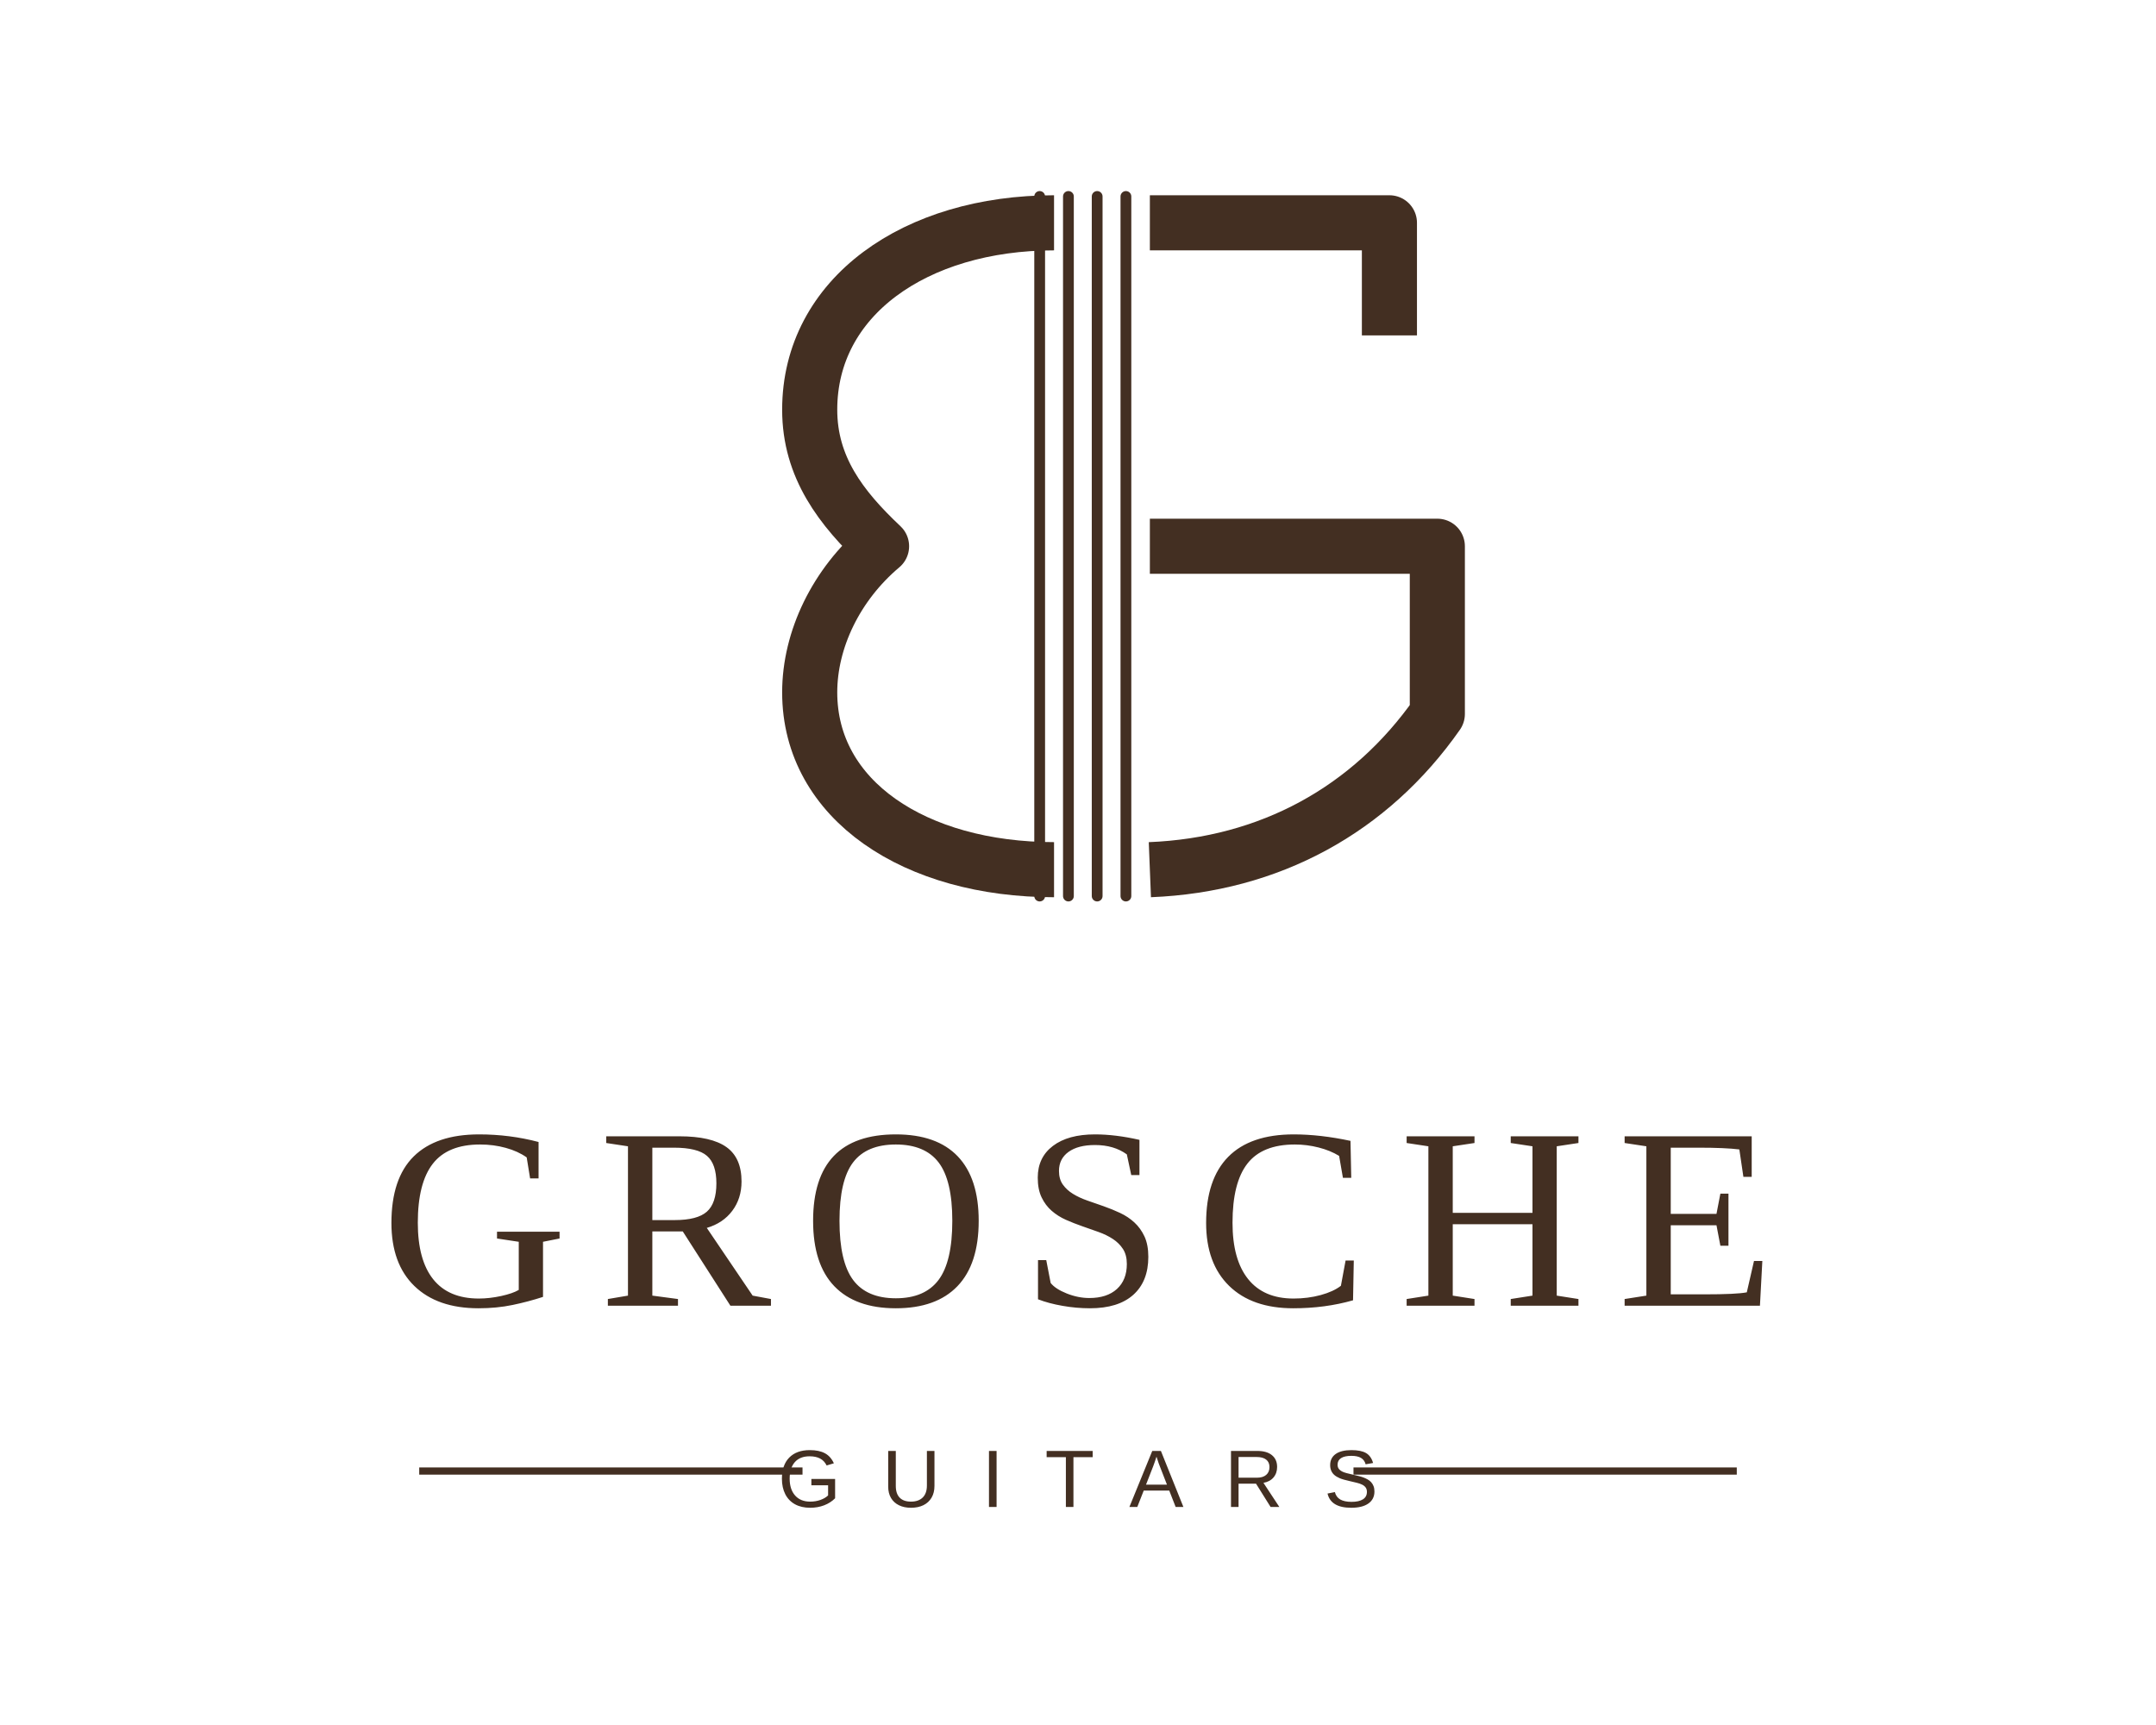
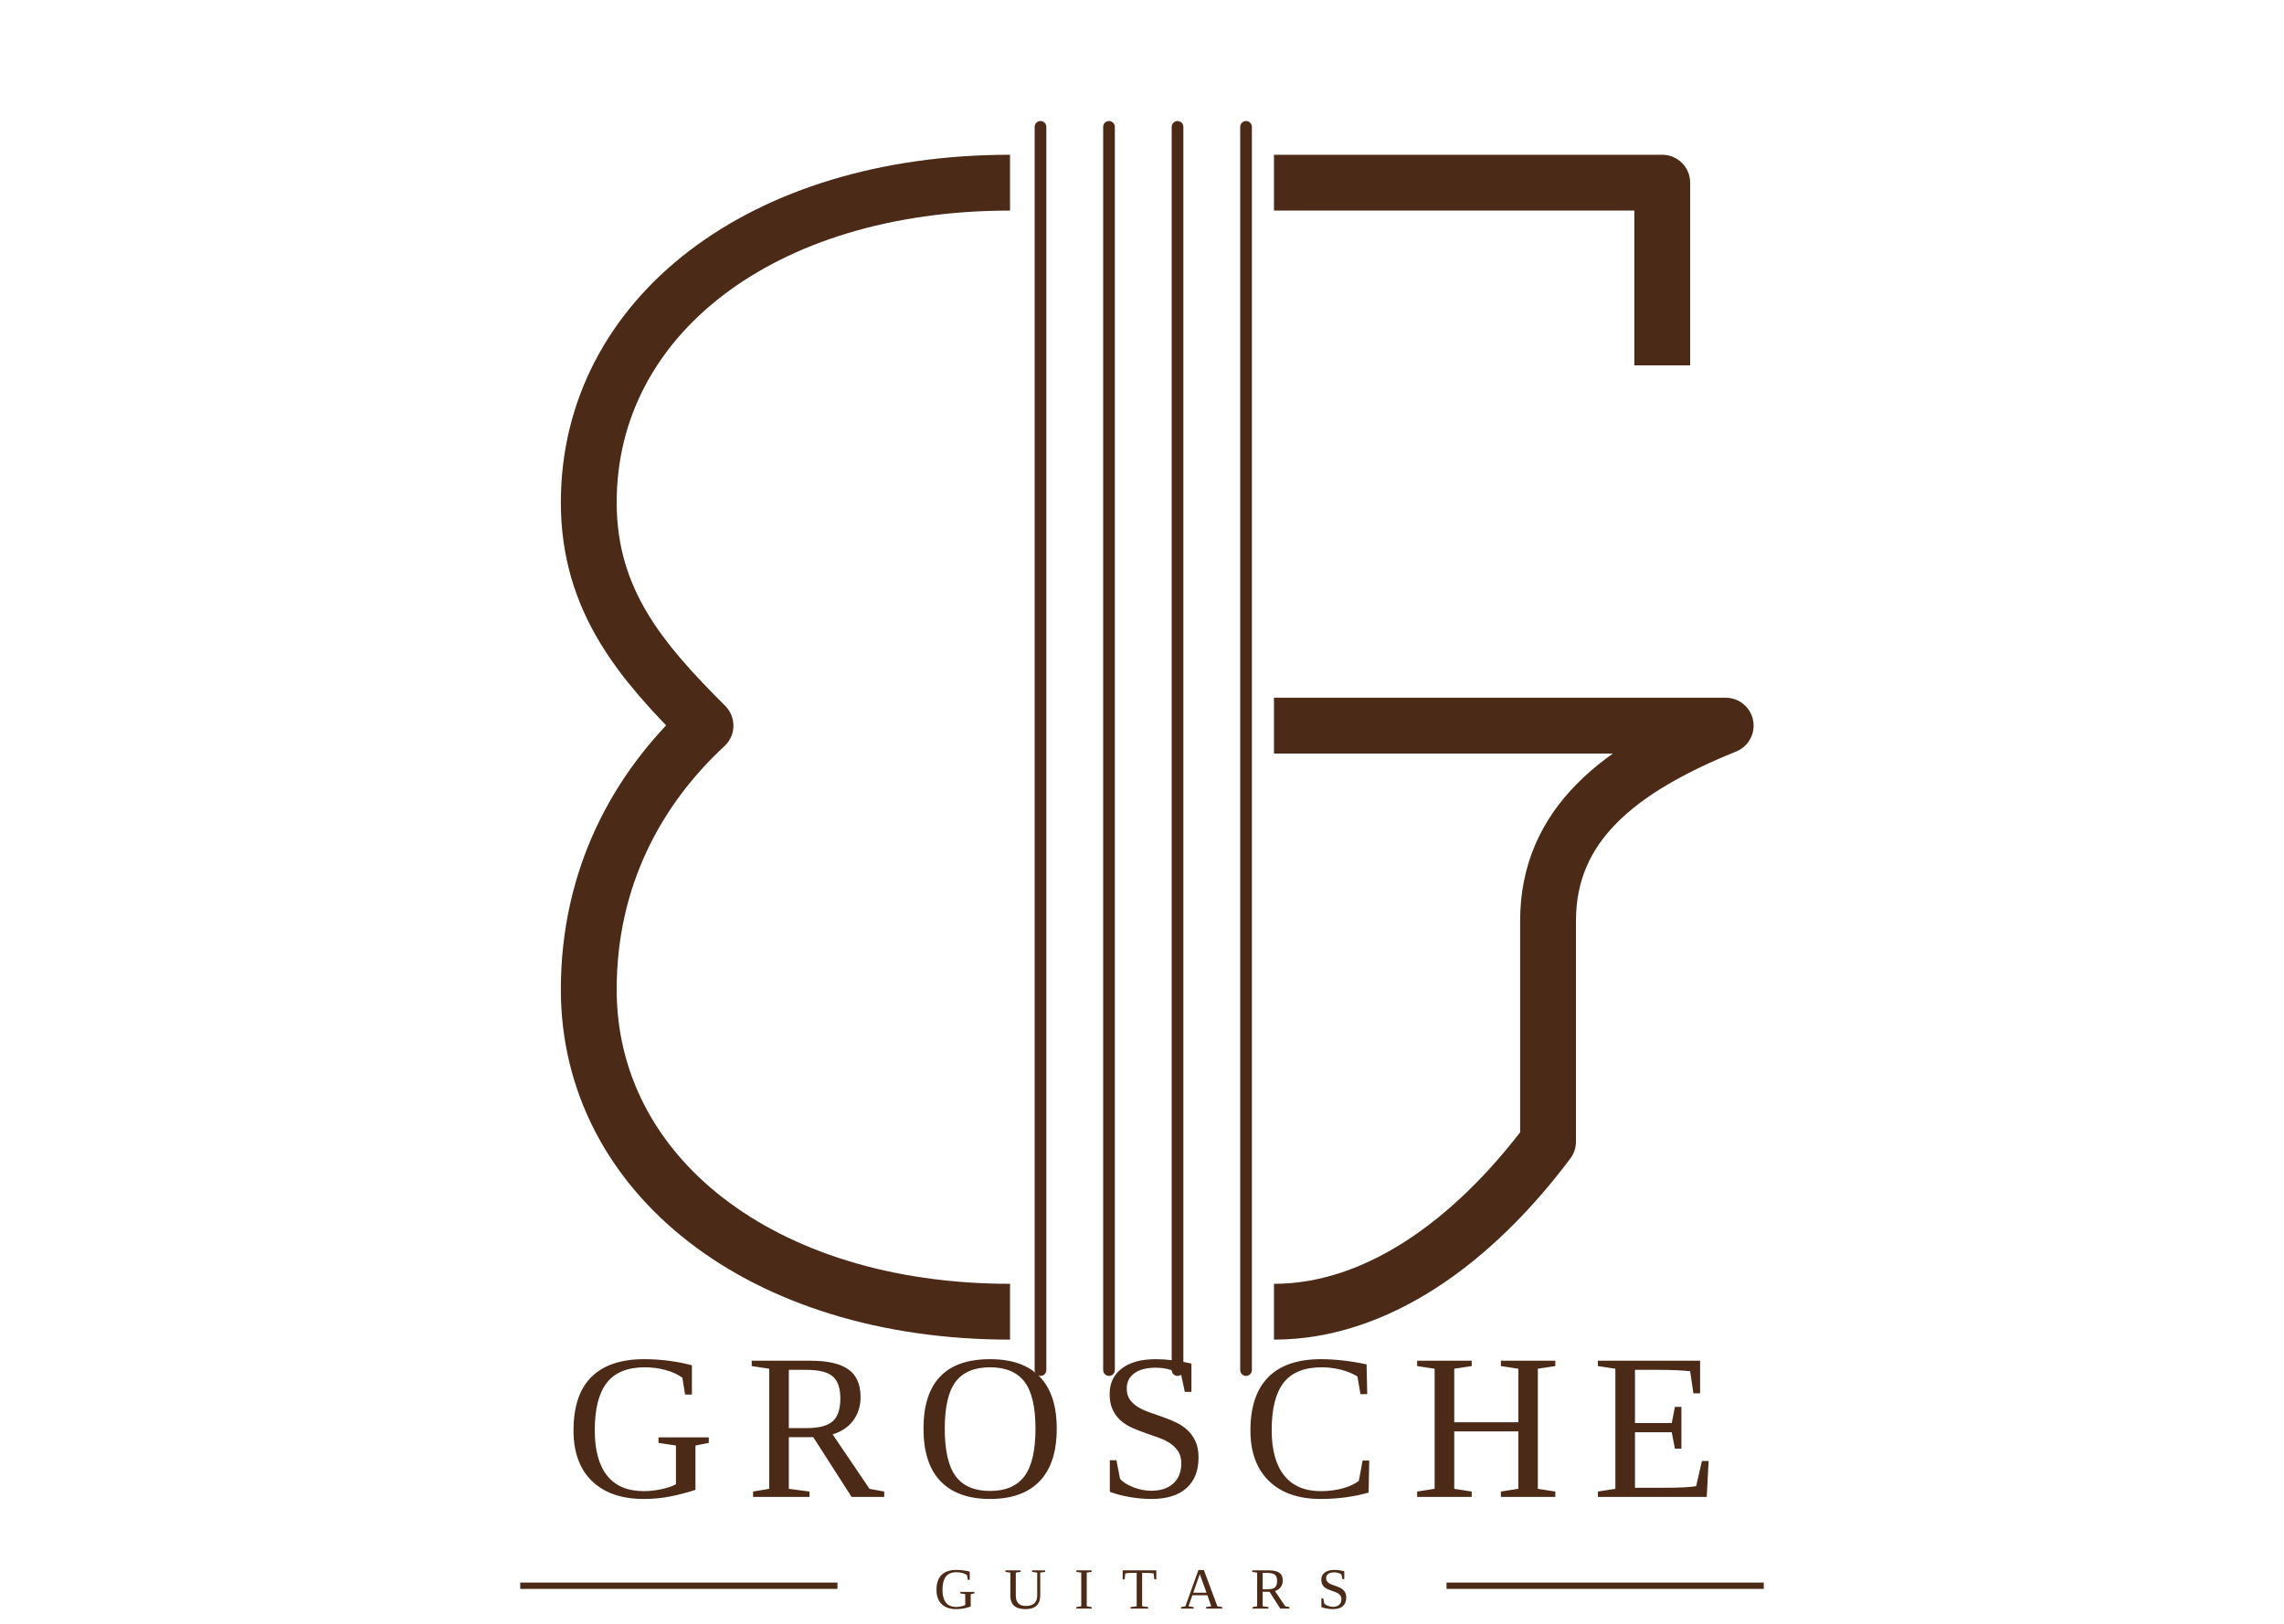
- <svg xmlns="http://www.w3.org/2000/svg" viewBox="0 0 900 720" role="img" aria-labelledby="title desc">
-   <g transform="translate(250 28)">
-     <g fill="none" stroke="#432F22" stroke-width="23" stroke-linecap="butt" stroke-linejoin="round">
-       <path d="M190 65 C132 65 88 96 88 143 C88 167 101 184 118 200 C99 216 88 239 88 261 C88 306 132 335 190 335" />
-       <path d="M230 65 H330 V112" />
-       <path d="M230 200 H350 V270 C322 310 280 333 230 335" />
+ <svg xmlns="http://www.w3.org/2000/svg" viewBox="0 0 900 640" role="img" aria-labelledby="title desc">
+   <g transform="translate(0 0) scale(1.0)">
+     <g fill="none" stroke="#4B2A17" stroke-width="22" stroke-linecap="butt" stroke-linejoin="round">
+       <path d="M398 72 C300 72 232 125 232 198 C232 237 253 261 278 286 C251 311 232 346 232 390 C232 463 300 517 398 517" />
+       <path d="M502 72 H655 V144" />
+       <path d="M502 286 H680 C638 303 610 325 610 363 V450 C580 490 542 517 502 517" />
    </g>
-     <g fill="none" stroke="#432F22" stroke-width="4.5" stroke-linecap="round">
-       <path d="M184 54 V346" />
-       <path d="M196 54 V346" />
-       <path d="M208 54 V346" />
-       <path d="M220 54 V346" />
+     <g fill="none" stroke="#4B2A17" stroke-width="4.6" stroke-linecap="round">
+       <path d="M410 50 V540" />
+       <path d="M437 50 V540" />
+       <path d="M464 50 V540" />
+       <path d="M491 50 V540" />
    </g>
  </g>
-   <text x="450" y="545" text-anchor="middle" fill="#432F22" font-family="Cormorant Garamond, Georgia, 'Times New Roman', serif" font-size="108" font-weight="500" letter-spacing="13">GROSCHE</text>
-   <path d="M175 614 H335 M565 614 H725" stroke="#432F22" stroke-width="3" fill="none" />
-   <text x="450" y="629" text-anchor="middle" fill="#432F22" font-family="Manrope, Arial, sans-serif" font-size="34" font-weight="500" letter-spacing="17">GUITARS</text>
+   <text x="450" y="590" text-anchor="middle" fill="#4B2A17" font-family="Georgia, 'Times New Roman', serif" font-size="82" letter-spacing="12">GROSCHE</text>
+   <path d="M205 625 H330 M570 625 H695" stroke="#4B2A17" stroke-width="2.5" />
+   <text x="450" y="634" text-anchor="middle" fill="#4B2A17" font-family="Georgia, 'Times New Roman', serif" font-size="23" letter-spacing="11">GUITARS</text>
</svg>
